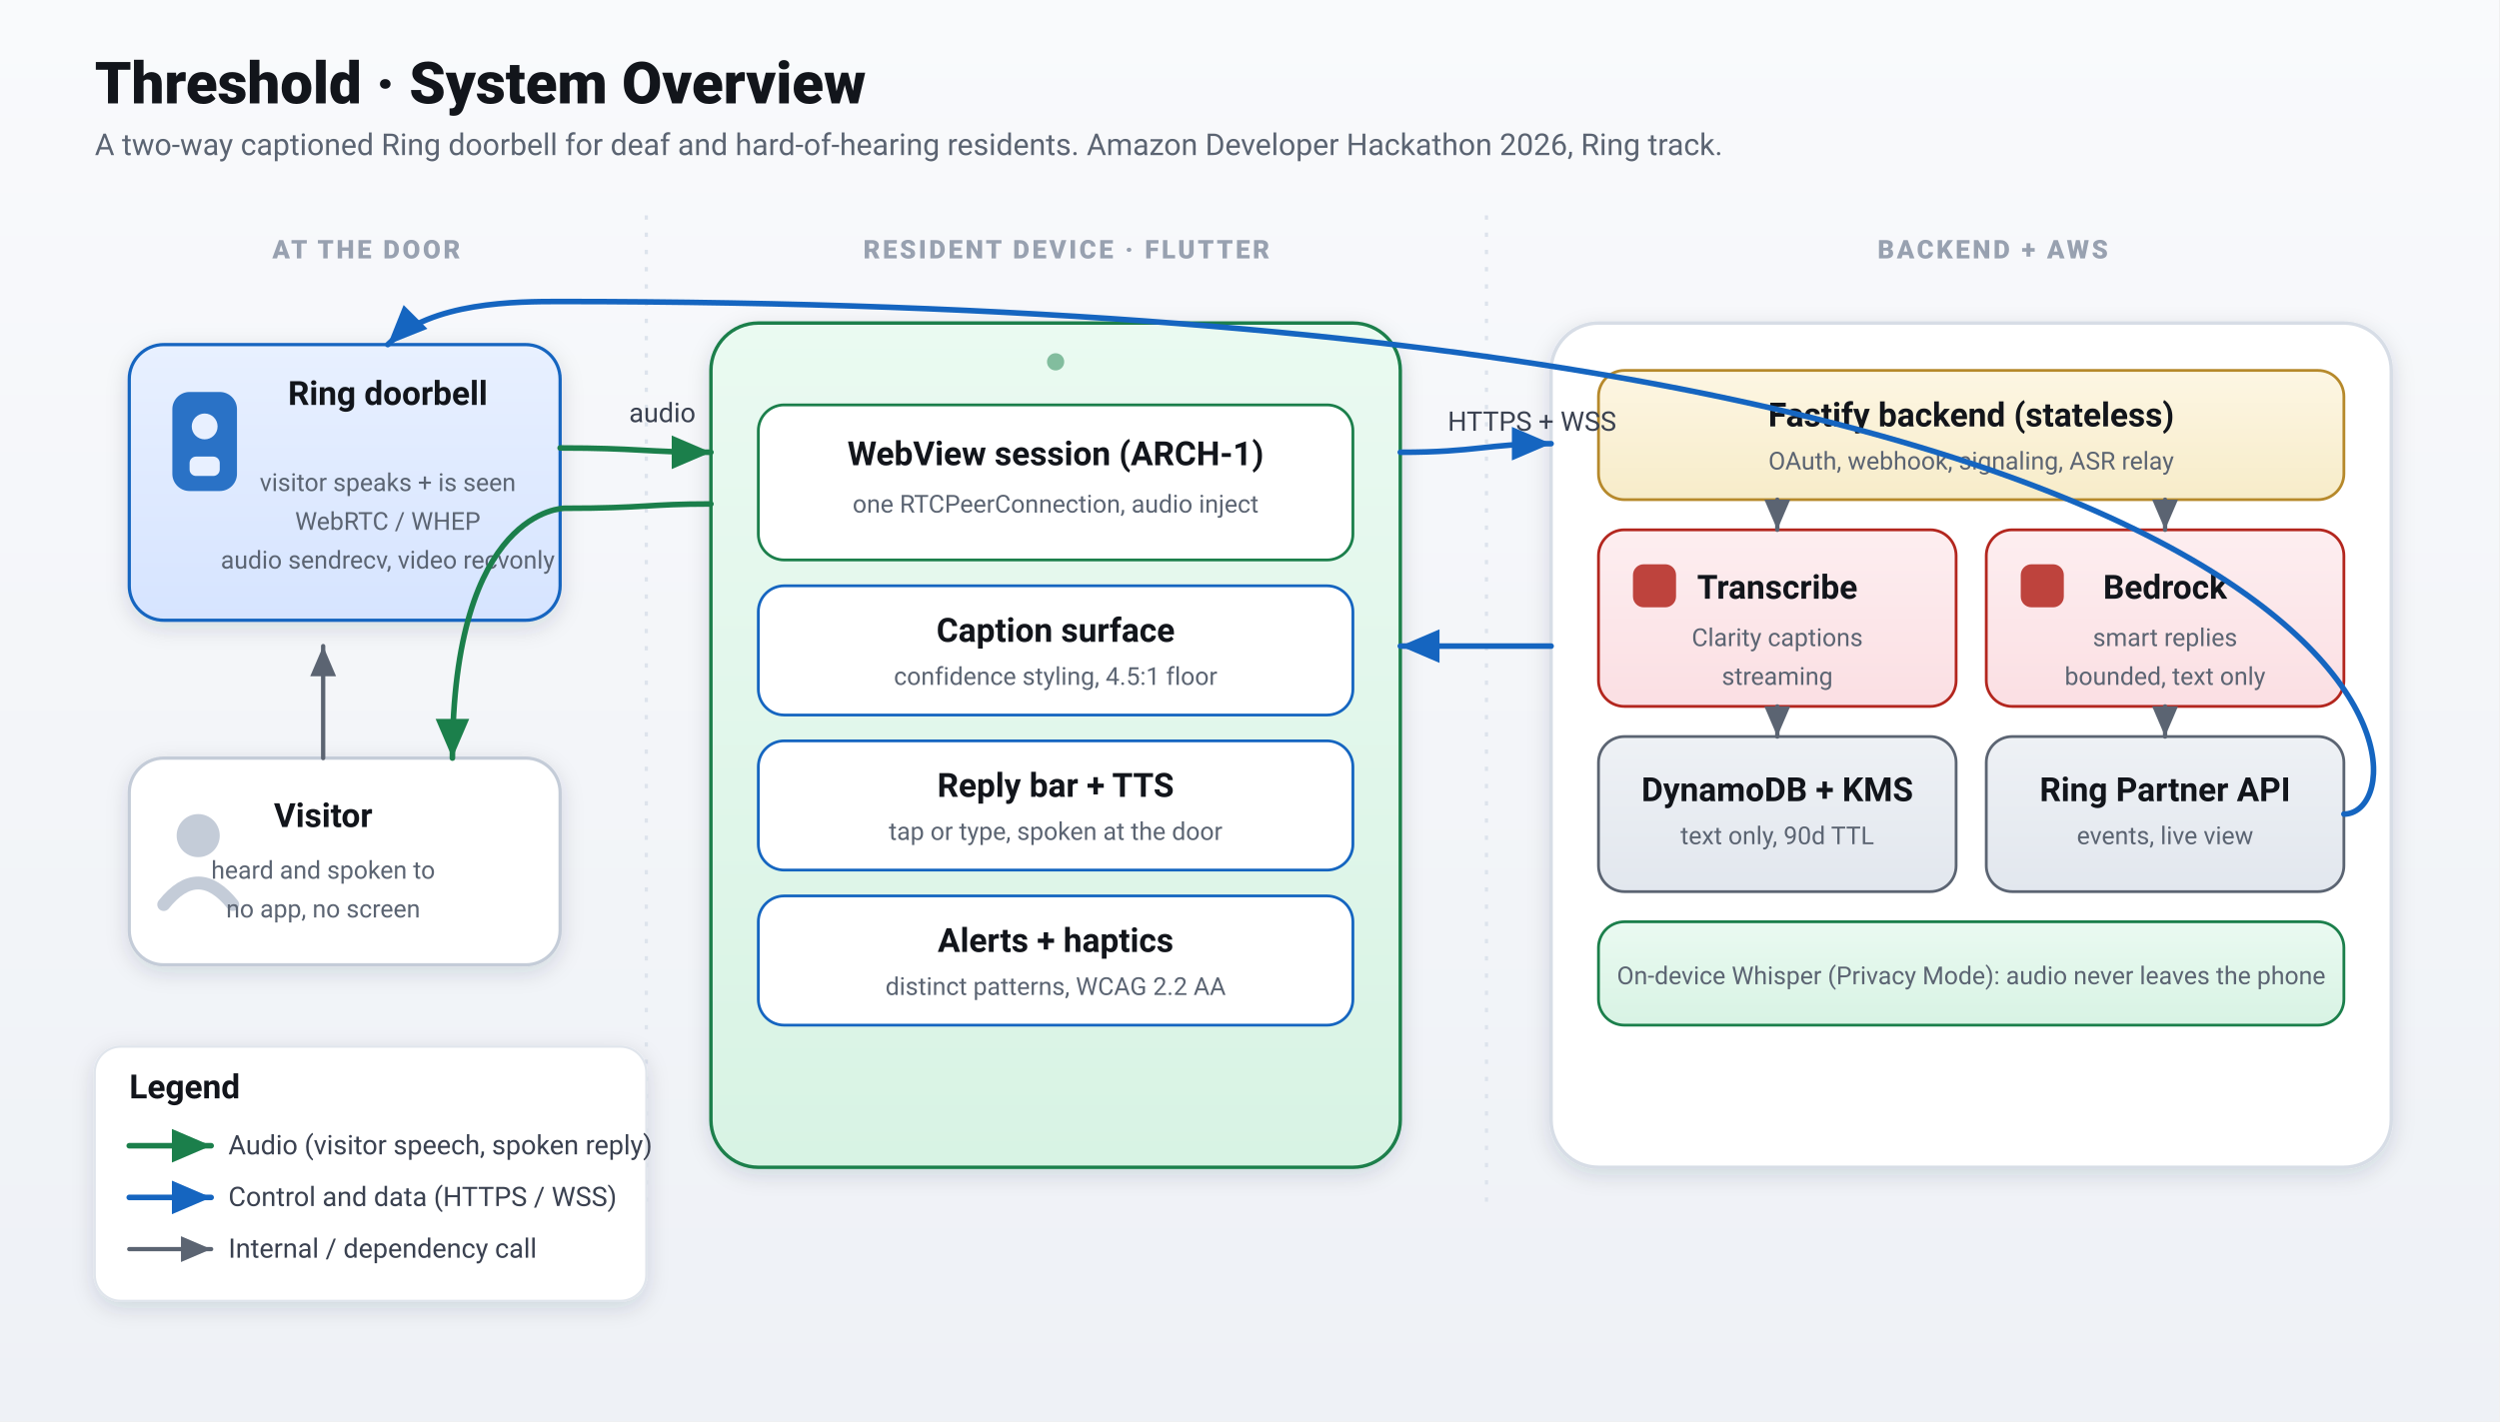
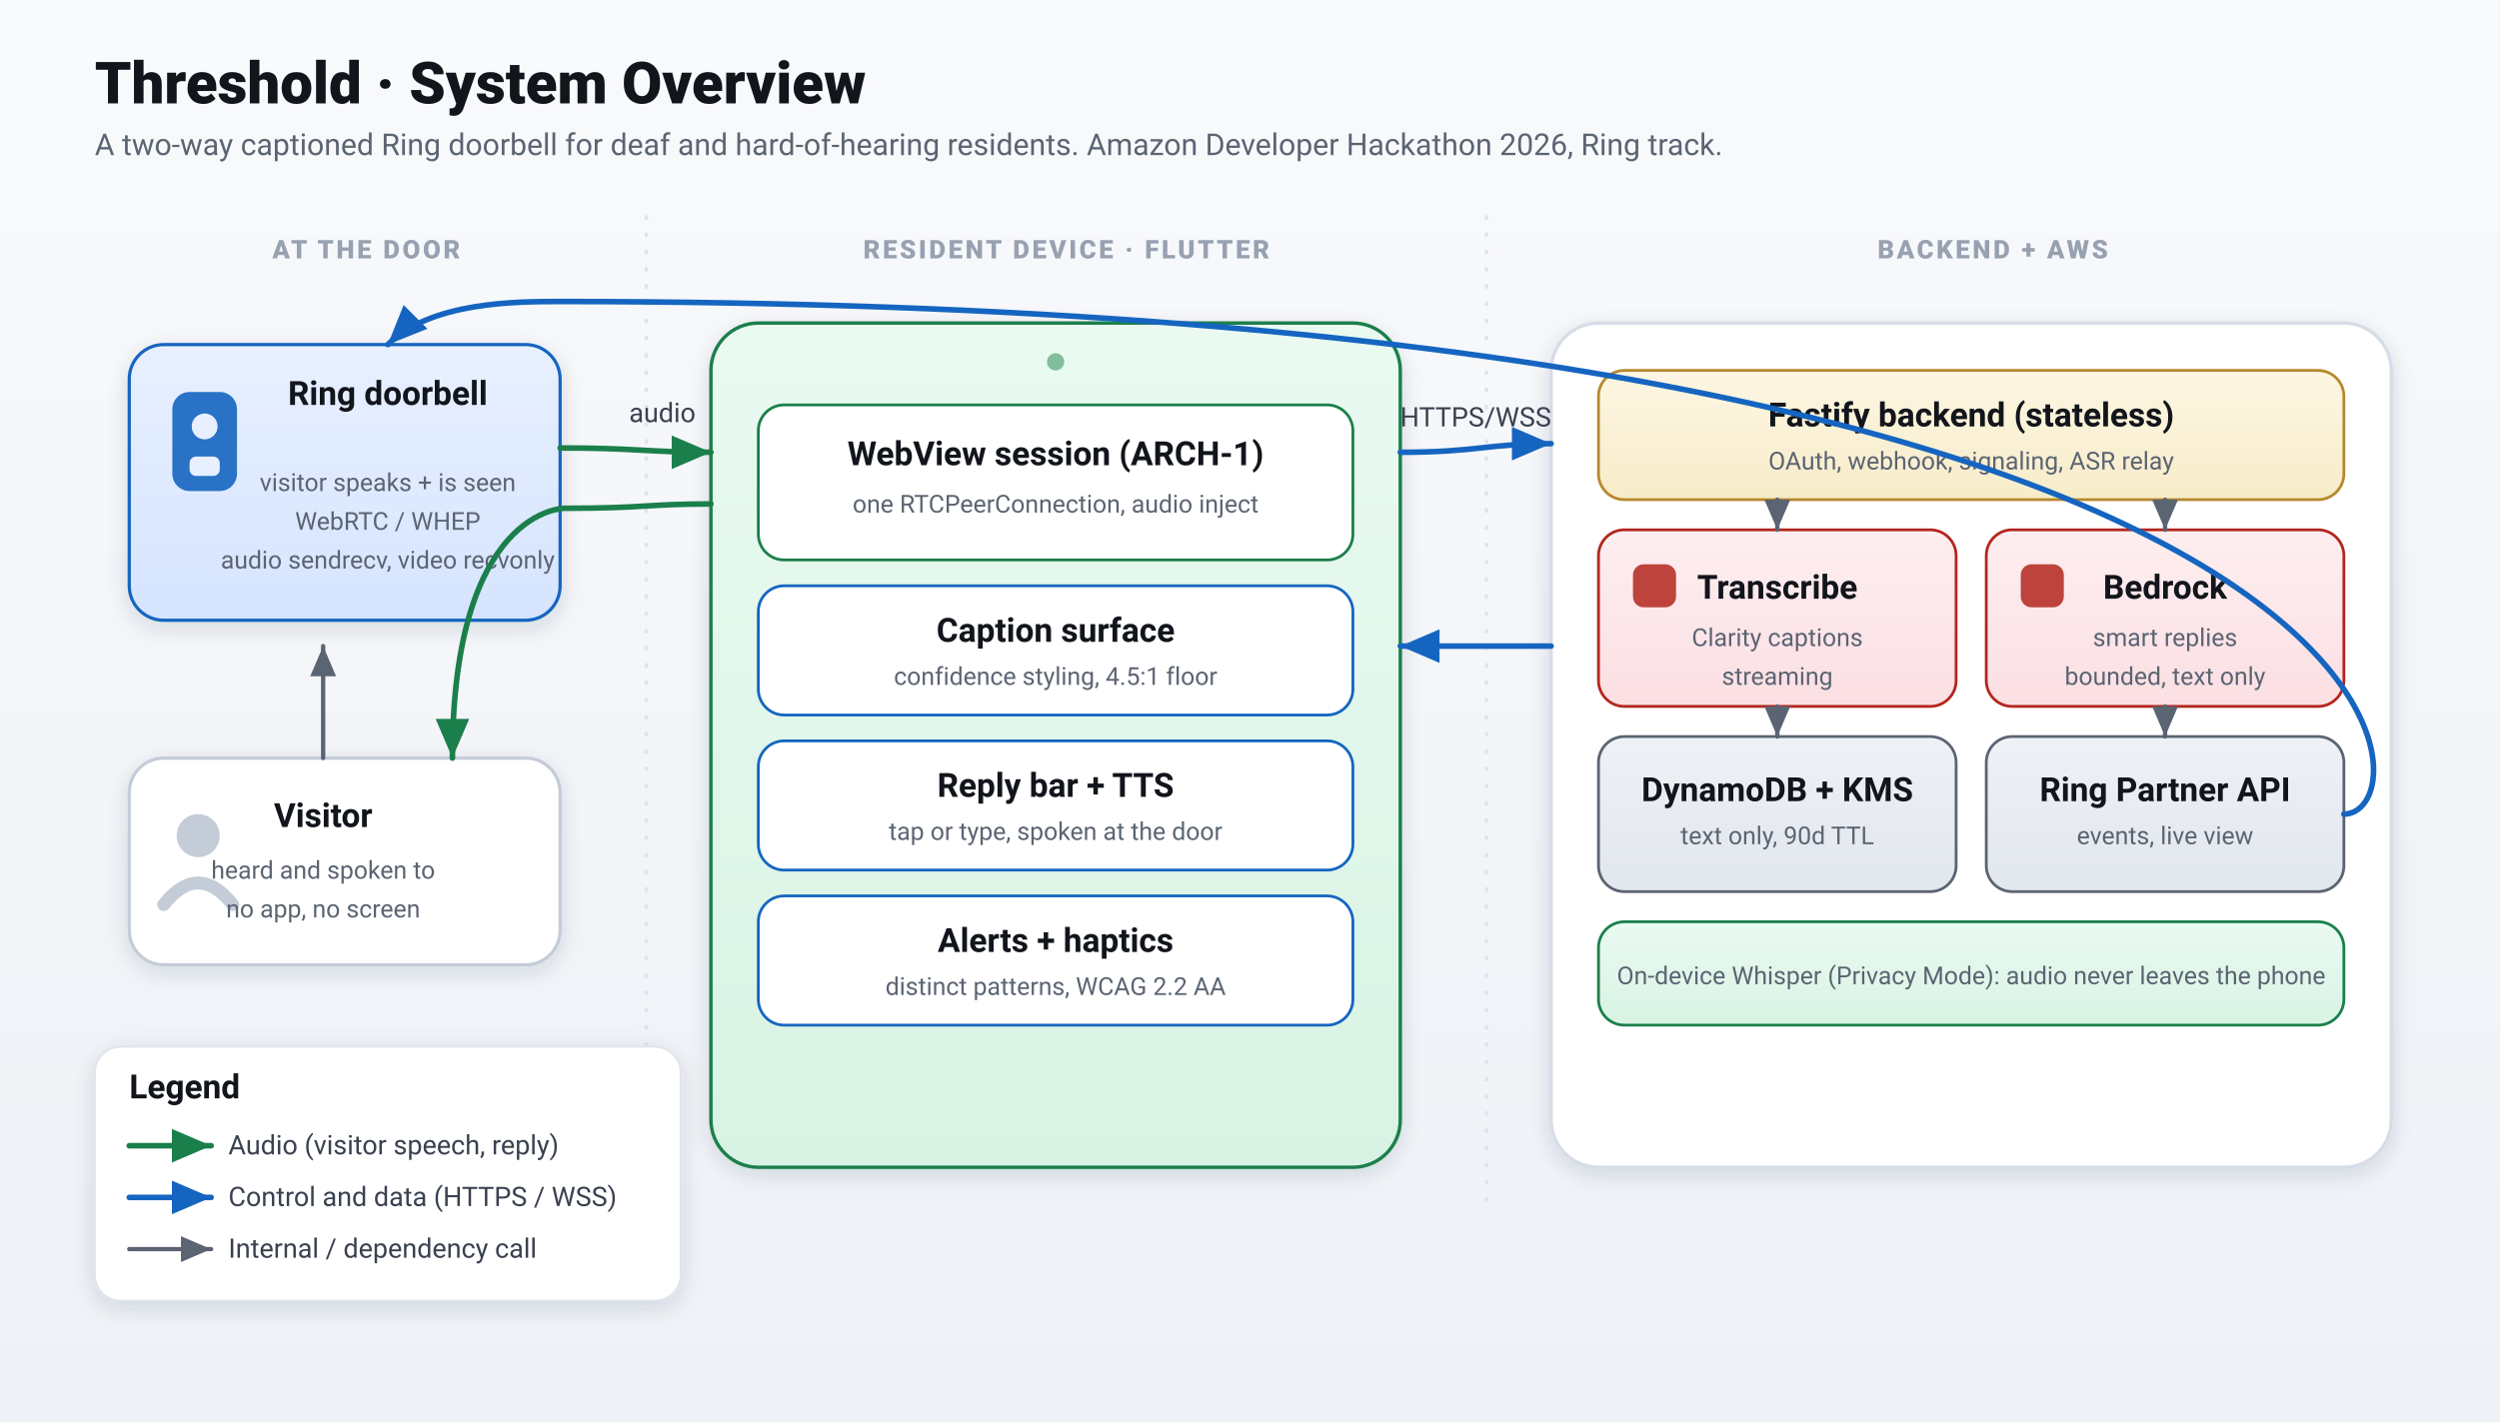
<svg xmlns="http://www.w3.org/2000/svg" width="1160" height="660" viewBox="0 0 1160 660" font-family="-apple-system, Segoe UI, Roboto, Helvetica, Arial, sans-serif">
  <defs>
    <linearGradient id="bg" x1="0" y1="0" x2="0" y2="1">
      <stop offset="0" stop-color="#f9fafc" />
      <stop offset="1" stop-color="#eef1f6" />
    </linearGradient>
    <linearGradient id="gRing" x1="0" y1="0" x2="0" y2="1">
      <stop offset="0" stop-color="#e8f0ff" />
      <stop offset="1" stop-color="#d6e4ff" />
    </linearGradient>
    <linearGradient id="gApp" x1="0" y1="0" x2="0" y2="1">
      <stop offset="0" stop-color="#eafaf1" />
      <stop offset="1" stop-color="#d8f3e4" />
    </linearGradient>
    <linearGradient id="gAws" x1="0" y1="0" x2="0" y2="1">
      <stop offset="0" stop-color="#fdeef0" />
      <stop offset="1" stop-color="#fbdfe3" />
    </linearGradient>
    <linearGradient id="gStore" x1="0" y1="0" x2="0" y2="1">
      <stop offset="0" stop-color="#eef1f5" />
      <stop offset="1" stop-color="#e2e7ee" />
    </linearGradient>
    <linearGradient id="gBk" x1="0" y1="0" x2="0" y2="1">
      <stop offset="0" stop-color="#fdf6e3" />
      <stop offset="1" stop-color="#f7ecc9" />
    </linearGradient>
    <filter id="sh" x="-20%" y="-20%" width="140%" height="150%">
      <feDropShadow dx="0" dy="3" stdDeviation="5" flood-color="#1a2540" flood-opacity="0.14" />
    </filter>
    <marker id="mGrey" markerWidth="9" markerHeight="9" refX="7" refY="3" orient="auto">
      <path d="M0,0 L7,3 L0,6 Z" fill="#5b6472" />
    </marker>
    <marker id="mBlue" markerWidth="9" markerHeight="9" refX="7" refY="3" orient="auto">
      <path d="M0,0 L7,3 L0,6 Z" fill="#1565c0" />
    </marker>
    <marker id="mGreen" markerWidth="9" markerHeight="9" refX="7" refY="3" orient="auto">
      <path d="M0,0 L7,3 L0,6 Z" fill="#1b7f4b" />
    </marker>
    <style>
      .title{font-size:27px;font-weight:800;fill:#12151b}
      .sub{font-size:14px;fill:#5b6472}
      .zone{font-size:12px;font-weight:800;letter-spacing:1.2px;fill:#98a1b0}
      .lbl{font-size:15.5px;font-weight:700;fill:#12151b}
      .desc{font-size:11.5px;fill:#5b6472}
      .legend{font-size:12.5px;fill:#3a4150}
      .e{stroke:#5b6472;stroke-width:2;fill:none;stroke-linecap:round;stroke-linejoin:round}
      .eB{stroke:#1565c0;stroke-width:2.6;fill:none;stroke-linecap:round;stroke-linejoin:round}
      .eG{stroke:#1b7f4b;stroke-width:2.6;fill:none;stroke-linecap:round;stroke-linejoin:round}
      .tag{font-size:11px;font-weight:700;fill:#ffffff}
    </style>
  </defs>
  <rect width="1160" height="660" fill="url(#bg)" />
  <text x="44" y="48" class="title">Threshold · System Overview</text>
  <text x="44" y="72" class="sub">A two-way captioned Ring doorbell for deaf and hard-of-hearing residents. Amazon Developer Hackathon 2026, Ring track.</text>
  <line x1="300" y1="100" x2="300" y2="560" stroke="#dde3ec" stroke-width="1.5" stroke-dasharray="2 6" />
  <line x1="690" y1="100" x2="690" y2="560" stroke="#dde3ec" stroke-width="1.5" stroke-dasharray="2 6" />
  <text x="170" y="120" class="zone" text-anchor="middle">AT THE DOOR</text>
  <text x="495" y="120" class="zone" text-anchor="middle">RESIDENT DEVICE · FLUTTER</text>
  <text x="925" y="120" class="zone" text-anchor="middle">BACKEND + AWS</text>
  <g filter="url(#sh)">
    <rect x="60" y="160" width="200" height="128" rx="16" fill="url(#gRing)" stroke="#1565c0" stroke-width="1.5" />
    <rect x="80" y="182" width="30" height="46" rx="8" fill="#1565c0" opacity="0.9" />
    <circle cx="95" cy="198" r="6" fill="#e8f0ff" />
    <rect x="88" y="212" width="14" height="9" rx="3" fill="#e8f0ff" />
  </g>
  <text x="180" y="188" class="lbl" text-anchor="middle">Ring doorbell</text>
  <text x="180" y="228" class="desc" text-anchor="middle">visitor speaks + is seen</text>
  <text x="180" y="246" class="desc" text-anchor="middle">WebRTC / WHEP</text>
  <text x="180" y="264" class="desc" text-anchor="middle">audio sendrecv, video recvonly</text>
  <g filter="url(#sh)">
    <rect x="60" y="352" width="200" height="96" rx="16" fill="#ffffff" stroke="#c4ccd8" stroke-width="1.5" />
    <circle cx="92" cy="388" r="10" fill="#c4ccd8" />
    <path d="M76,420 q16,-20 32,0" fill="none" stroke="#c4ccd8" stroke-width="6" stroke-linecap="round" />
  </g>
  <text x="150" y="384" class="lbl" text-anchor="middle">Visitor</text>
  <text x="150" y="408" class="desc" text-anchor="middle">heard and spoken to</text>
  <text x="150" y="426" class="desc" text-anchor="middle">no app, no screen</text>
  <g filter="url(#sh)">
    <rect x="330" y="150" width="320" height="392" rx="22" fill="url(#gApp)" stroke="#1b7f4b" stroke-width="1.6" />
    <rect x="486" y="164" width="8" height="8" rx="4" fill="#1b7f4b" opacity="0.5" />
  </g>
  <g>
    <rect x="352" y="188" width="276" height="72" rx="12" fill="#ffffff" stroke="#1b7f4b" stroke-width="1.3" />
    <text x="490" y="216" class="lbl" text-anchor="middle">WebView session (ARCH-1)</text>
    <text x="490" y="238" class="desc" text-anchor="middle">one RTCPeerConnection, audio inject</text>
  </g>
  <g>
    <rect x="352" y="272" width="276" height="60" rx="12" fill="#ffffff" stroke="#1565c0" stroke-width="1.3" />
    <text x="490" y="298" class="lbl" text-anchor="middle">Caption surface</text>
    <text x="490" y="318" class="desc" text-anchor="middle">confidence styling, 4.5:1 floor</text>
  </g>
  <g>
    <rect x="352" y="344" width="276" height="60" rx="12" fill="#ffffff" stroke="#1565c0" stroke-width="1.3" />
    <text x="490" y="370" class="lbl" text-anchor="middle">Reply bar + TTS</text>
    <text x="490" y="390" class="desc" text-anchor="middle">tap or type, spoken at the door</text>
  </g>
  <g>
    <rect x="352" y="416" width="276" height="60" rx="12" fill="#ffffff" stroke="#1565c0" stroke-width="1.3" />
    <text x="490" y="442" class="lbl" text-anchor="middle">Alerts + haptics</text>
    <text x="490" y="462" class="desc" text-anchor="middle">distinct patterns, WCAG 2.2 AA</text>
  </g>
  <g filter="url(#sh)">
    <rect x="720" y="150" width="390" height="392" rx="22" fill="#ffffff" stroke="#d7dde6" stroke-width="1.6" />
  </g>
  <g>
    <rect x="742" y="172" width="346" height="60" rx="12" fill="url(#gBk)" stroke="#b6892b" stroke-width="1.3" />
    <text x="915" y="198" class="lbl" text-anchor="middle">Fastify backend (stateless)</text>
    <text x="915" y="218" class="desc" text-anchor="middle">OAuth, webhook, signaling, ASR relay</text>
  </g>
  <g>
    <rect x="742" y="246" width="166" height="82" rx="12" fill="url(#gAws)" stroke="#b3261e" stroke-width="1.3" />
    <rect x="758" y="262" width="20" height="20" rx="5" fill="#b3261e" opacity="0.85" />
    <text x="825" y="278" class="lbl" text-anchor="middle">Transcribe</text>
    <text x="825" y="300" class="desc" text-anchor="middle">Clarity captions</text>
    <text x="825" y="318" class="desc" text-anchor="middle">streaming</text>
  </g>
  <g>
    <rect x="922" y="246" width="166" height="82" rx="12" fill="url(#gAws)" stroke="#b3261e" stroke-width="1.3" />
    <rect x="938" y="262" width="20" height="20" rx="5" fill="#b3261e" opacity="0.85" />
    <text x="1005" y="278" class="lbl" text-anchor="middle">Bedrock</text>
    <text x="1005" y="300" class="desc" text-anchor="middle">smart replies</text>
    <text x="1005" y="318" class="desc" text-anchor="middle">bounded, text only</text>
  </g>
  <g>
    <rect x="742" y="342" width="166" height="72" rx="12" fill="url(#gStore)" stroke="#5b6472" stroke-width="1.3" />
    <text x="825" y="372" class="lbl" text-anchor="middle">DynamoDB + KMS</text>
    <text x="825" y="392" class="desc" text-anchor="middle">text only, 90d TTL</text>
  </g>
  <g>
    <rect x="922" y="342" width="166" height="72" rx="12" fill="url(#gStore)" stroke="#5b6472" stroke-width="1.3" />
    <text x="1005" y="372" class="lbl" text-anchor="middle">Ring Partner API</text>
    <text x="1005" y="392" class="desc" text-anchor="middle">events, live view</text>
  </g>
  <g>
    <rect x="742" y="428" width="346" height="48" rx="12" fill="url(#gApp)" stroke="#1b7f4b" stroke-width="1.3" />
    <text x="915" y="457" class="desc" text-anchor="middle">On-device Whisper (Privacy Mode): audio never leaves the phone</text>
  </g>
  <path class="e" d="M150,352 V300" marker-end="url(#mGrey)" />
  <path class="eG" d="M260,208 C296,208 300,210 330,210" marker-end="url(#mGreen)" />
  <path class="eG" d="M330,234 C300,234 300,236 262,236 262,236 210,236 210,352" marker-end="url(#mGreen)" />
  <text x="292" y="196" class="legend" fill="#1b7f4b">audio</text>
  <path class="eB" d="M650,210 C686,210 690,206 720,206" marker-end="url(#mBlue)" />
  <path class="eB" d="M720,300 C690,300 688,300 668,300 668,300 650,300 650,300" marker-end="url(#mBlue)" />
-   <text x="672" y="200" class="legend" fill="#1565c0">HTTPS + WSS</text>
+   <text x="685" y="198" class="legend" fill="#1565c0" text-anchor="middle">HTTPS/WSS</text>
  <path class="e" d="M825,232 V246" marker-end="url(#mGrey)" />
  <path class="e" d="M1005,232 V246" marker-end="url(#mGrey)" />
  <path class="e" d="M825,328 V342" marker-end="url(#mGrey)" />
  <path class="e" d="M1005,328 V342" marker-end="url(#mGrey)" />
  <path class="eB" d="M1088,378 C1130,378 1130,140 260,140 240,140 200,140 180,160" marker-end="url(#mBlue)" />
  <g filter="url(#sh)">
-     <rect x="44" y="486" width="256" height="118" rx="12" fill="#ffffff" stroke="#e0e5ec" />
+     <rect x="44" y="486" width="272" height="118" rx="12" fill="#ffffff" stroke="#e0e5ec" />
  </g>
  <text x="60" y="510" class="lbl">Legend</text>
  <line x1="60" y1="532" x2="98" y2="532" class="eG" marker-end="url(#mGreen)" />
-   <text x="106" y="536" class="legend">Audio (visitor speech, spoken reply)</text>
+   <text x="106" y="536" class="legend">Audio (visitor speech, reply)</text>
  <line x1="60" y1="556" x2="98" y2="556" class="eB" marker-end="url(#mBlue)" />
  <text x="106" y="560" class="legend">Control and data (HTTPS / WSS)</text>
  <line x1="60" y1="580" x2="98" y2="580" class="e" marker-end="url(#mGrey)" />
  <text x="106" y="584" class="legend">Internal / dependency call</text>
</svg>
